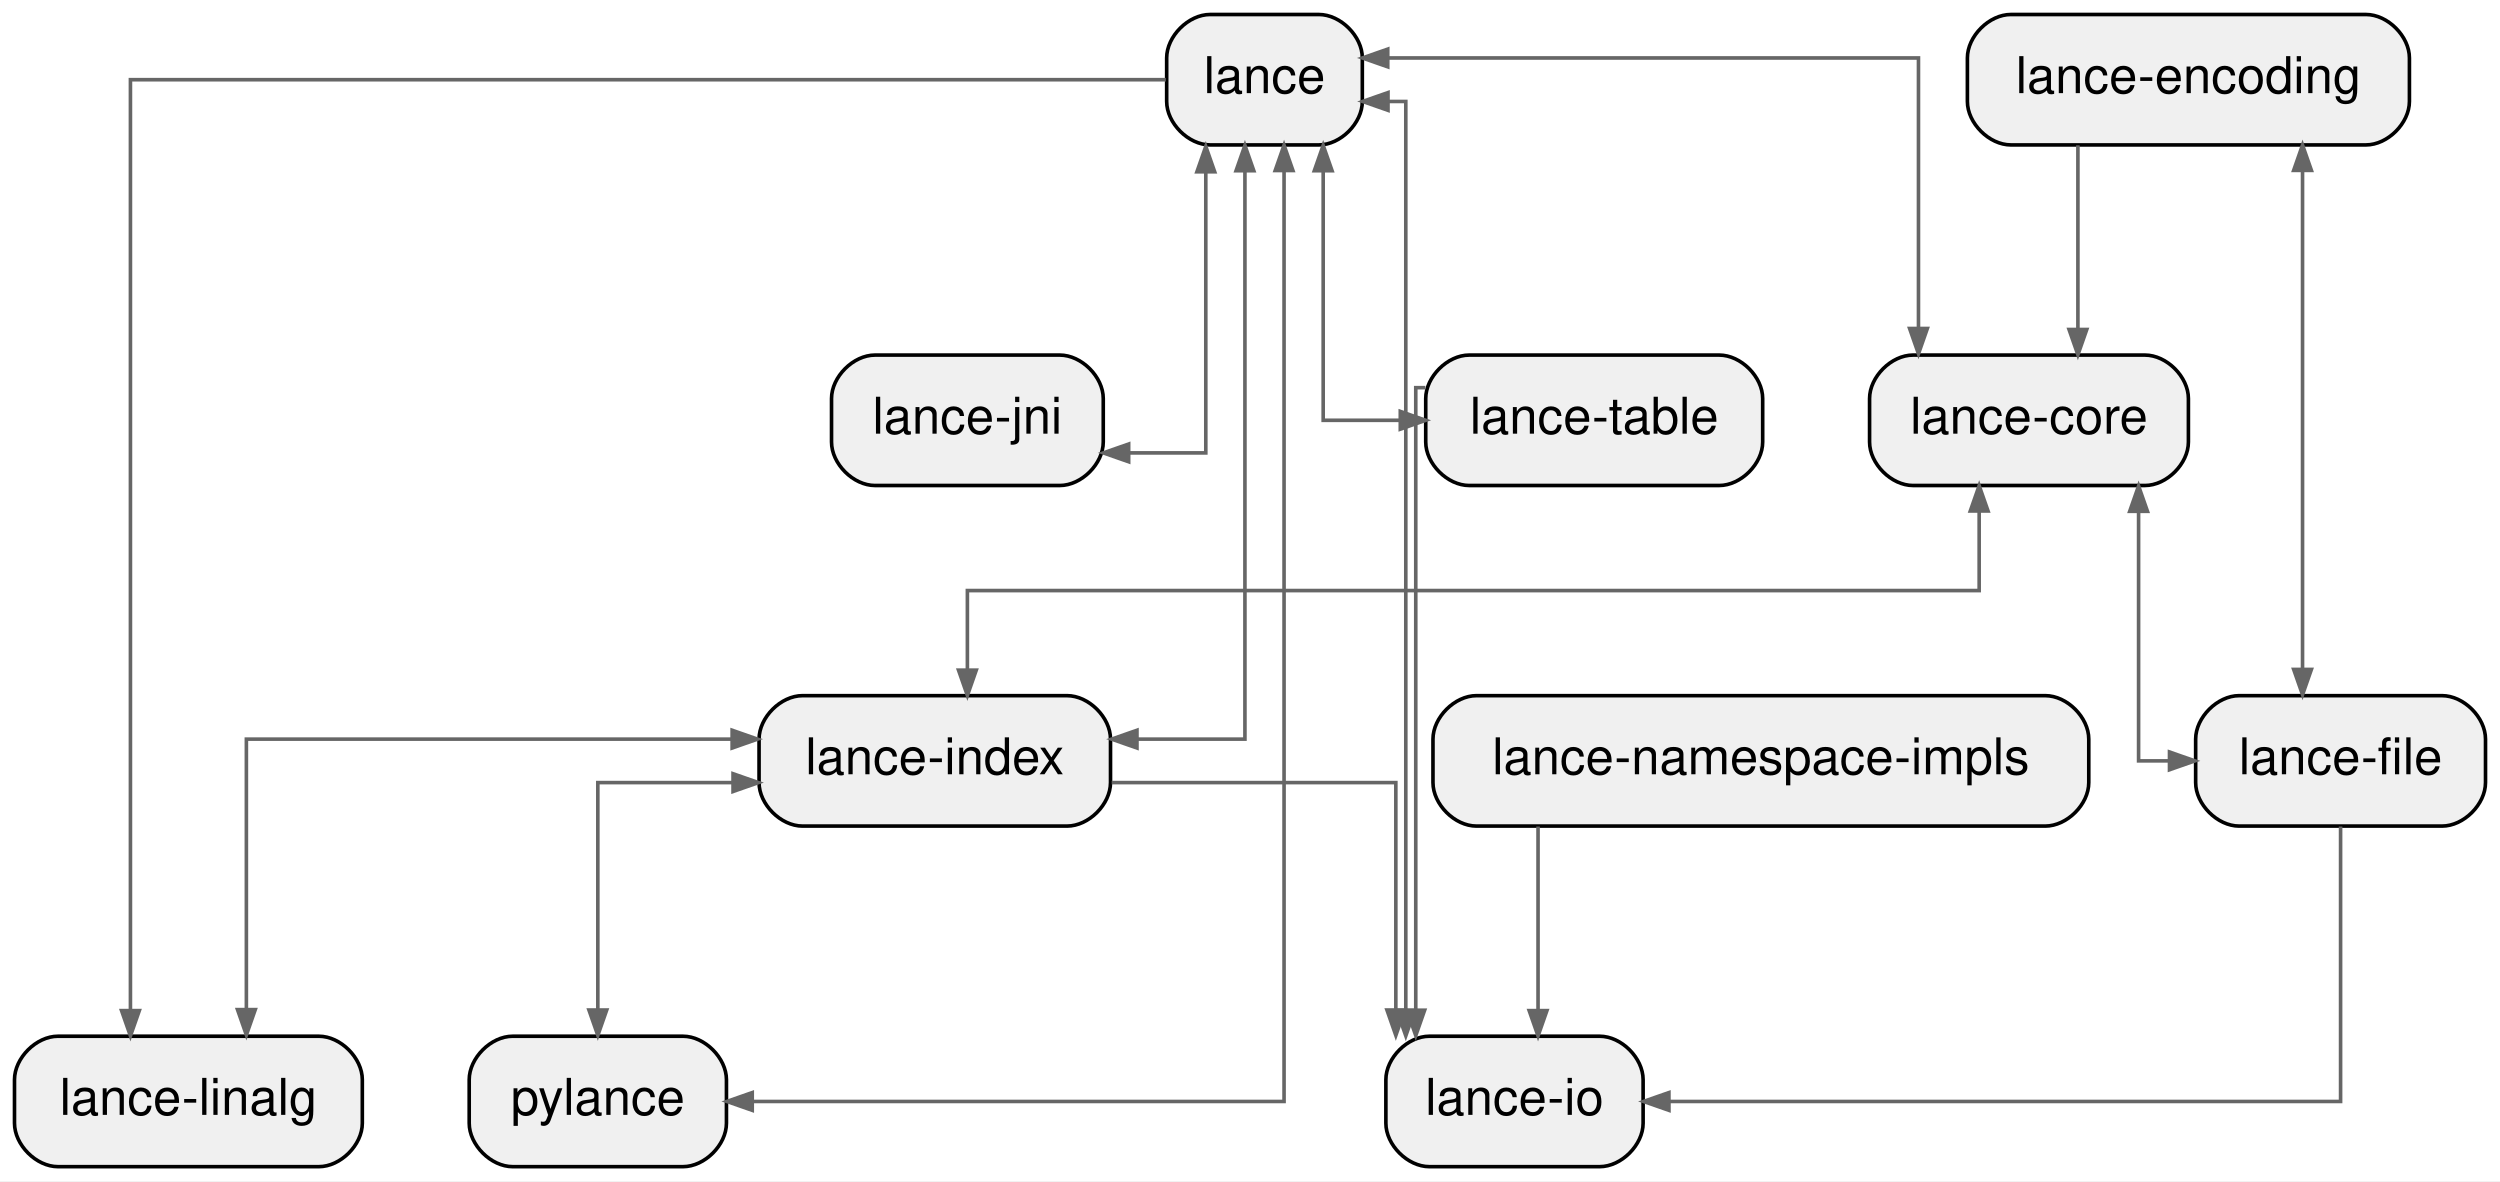
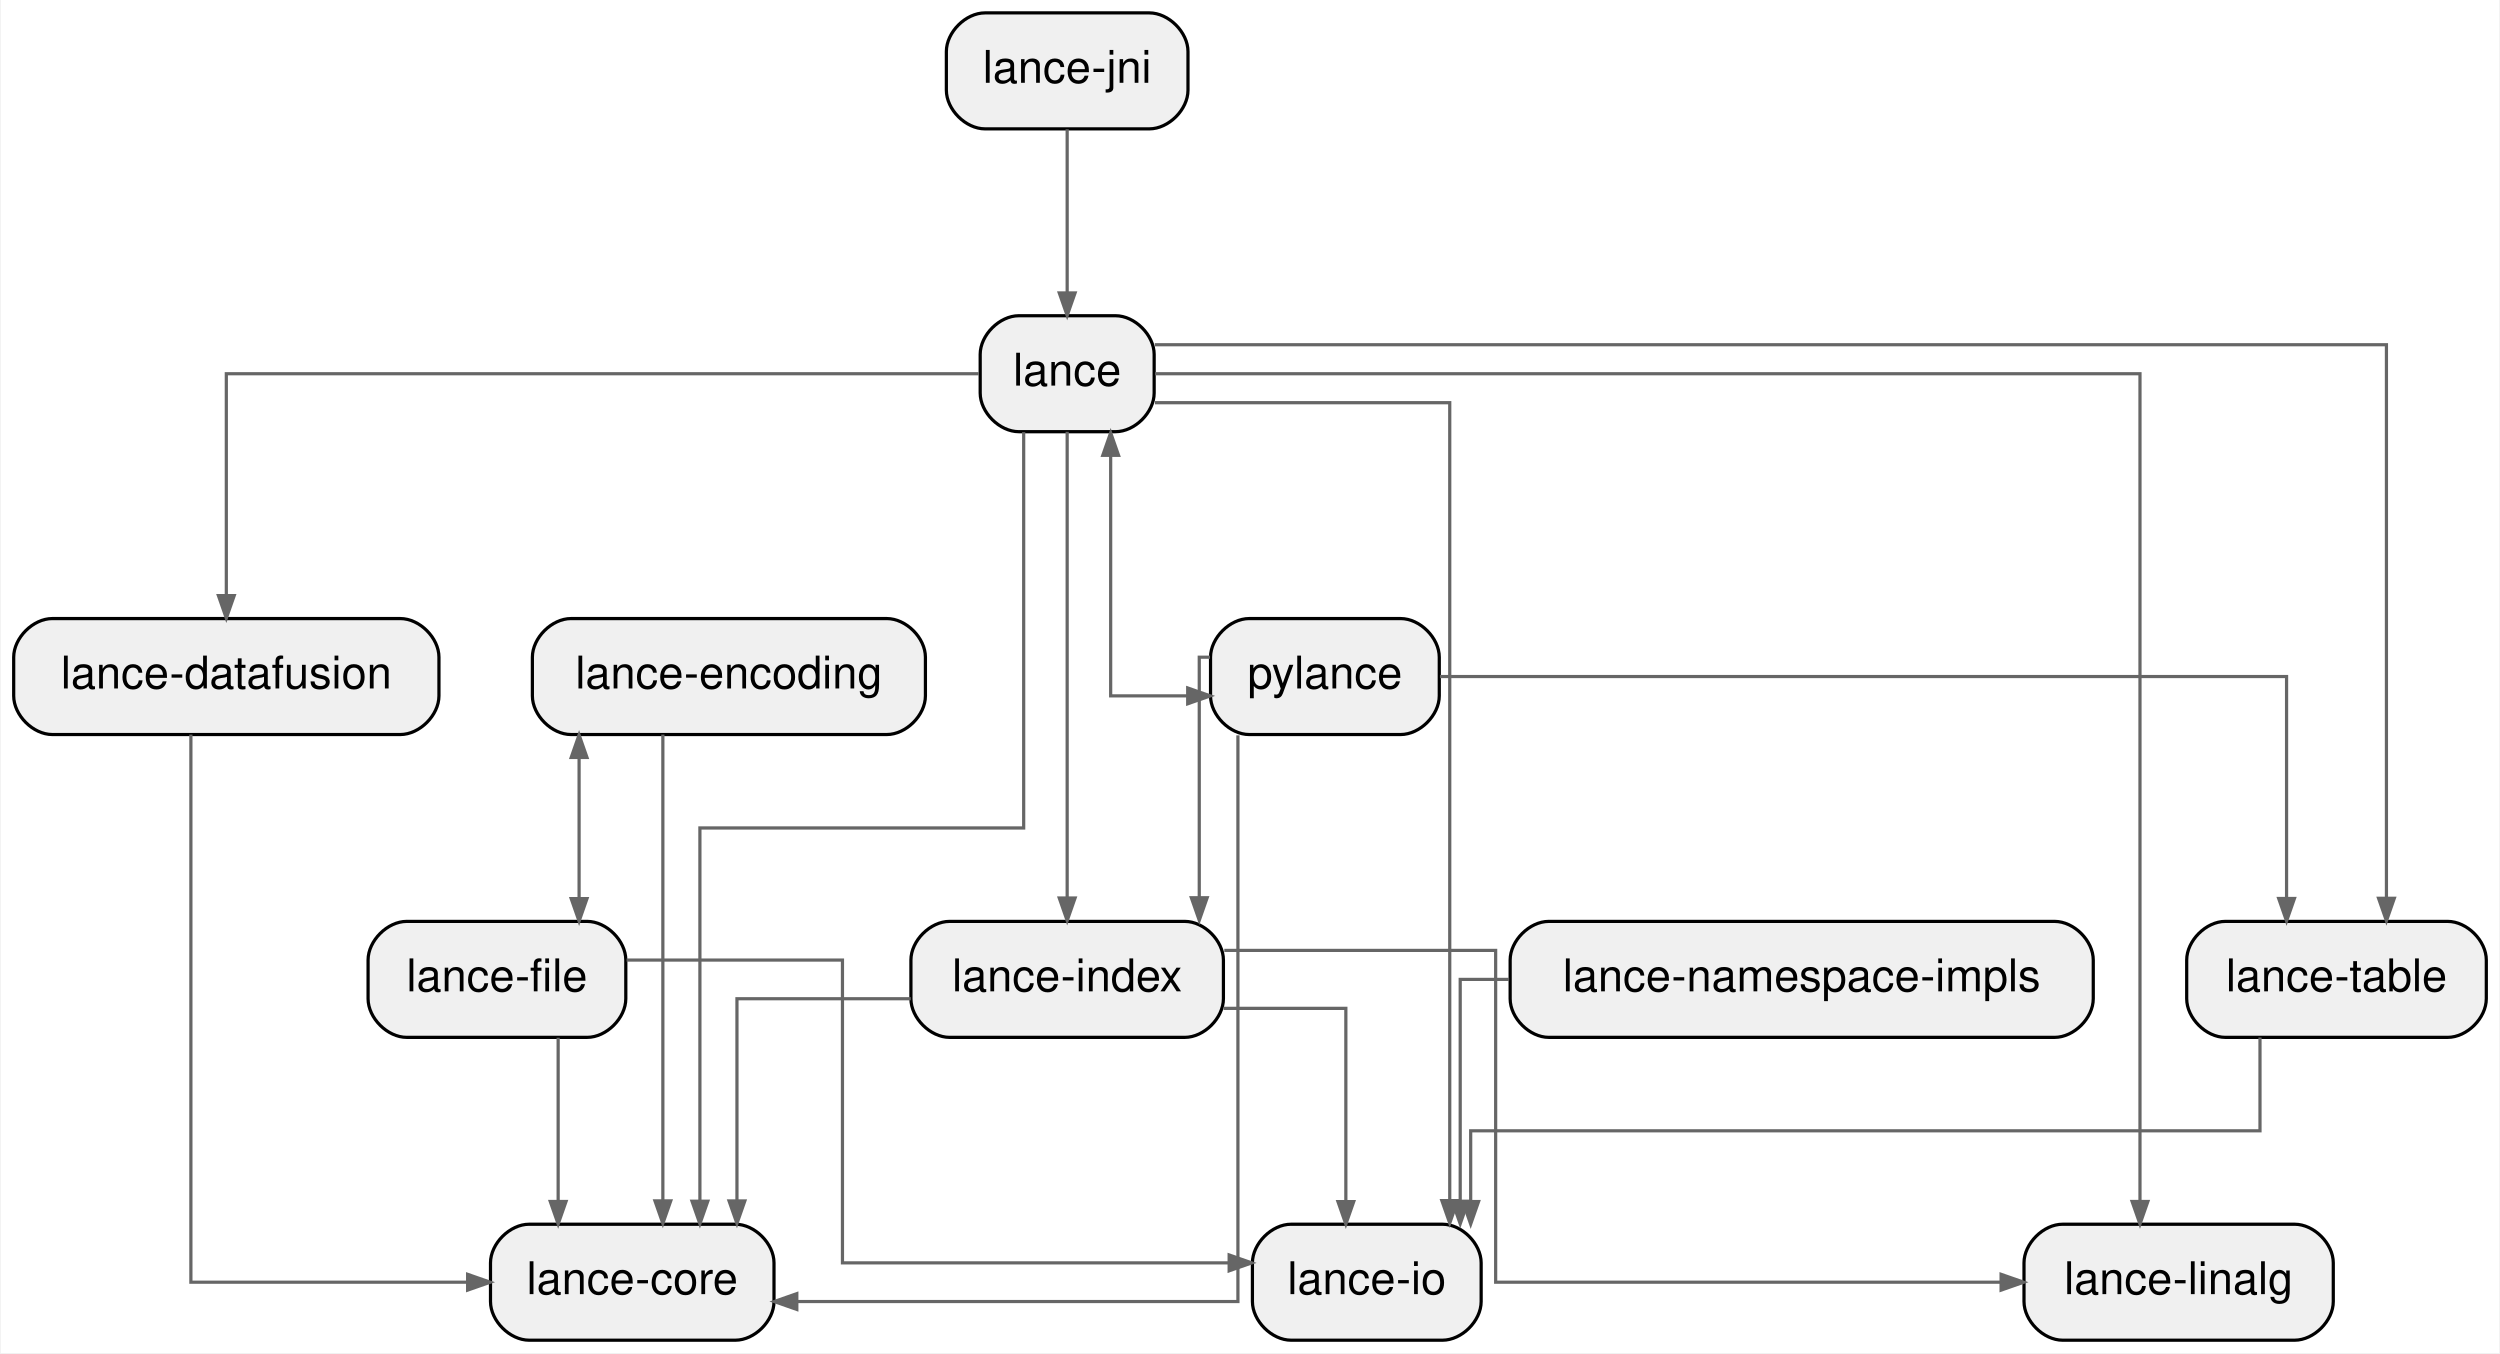
- <svg xmlns="http://www.w3.org/2000/svg" width="690pt" height="326pt" viewBox="0.00 0.00 690.00 326.00">
-   <g id="graph0" class="graph" transform="scale(1 1) rotate(0) translate(4 322)">
-     <polygon fill="white" stroke="transparent" points="-4,4 -4,-322 686,-322 686,4 -4,4" />
+ <svg xmlns="http://www.w3.org/2000/svg" width="776pt" height="420pt" viewBox="0.00 0.00 775.50 420.00">
+   <g id="graph0" class="graph" transform="scale(1 1) rotate(0) translate(4 416)">
+     <polygon fill="white" stroke="transparent" points="-4,4 -4,-416 771.5,-416 771.5,4 -4,4" />
    <g id="node1" class="node">
-       <path fill="#f0f0f0" stroke="black" d="M360,-318C360,-318 330,-318 330,-318 324,-318 318,-312 318,-306 318,-306 318,-294 318,-294 318,-288 324,-282 330,-282 330,-282 360,-282 360,-282 366,-282 372,-288 372,-294 372,-294 372,-306 372,-306 372,-312 366,-318 360,-318" />
-       <text text-anchor="middle" x="345" y="-296.3" font-family="Helvetica,sans-Serif" font-size="14.00">lance</text>
+       <path fill="#f0f0f0" stroke="black" d="M342,-318C342,-318 312,-318 312,-318 306,-318 300,-312 300,-306 300,-306 300,-294 300,-294 300,-288 306,-282 312,-282 312,-282 342,-282 342,-282 348,-282 354,-288 354,-294 354,-294 354,-306 354,-306 354,-312 348,-318 342,-318" />
+       <text text-anchor="middle" x="327" y="-296.3" font-family="Helvetica,sans-Serif" font-size="14.00">lance</text>
    </g>
    <g id="node2" class="node">
-       <path fill="#f0f0f0" stroke="black" d="M588,-224C588,-224 524,-224 524,-224 518,-224 512,-218 512,-212 512,-212 512,-200 512,-200 512,-194 518,-188 524,-188 524,-188 588,-188 588,-188 594,-188 600,-194 600,-200 600,-200 600,-212 600,-212 600,-218 594,-224 588,-224" />
-       <text text-anchor="middle" x="556" y="-202.3" font-family="Helvetica,sans-Serif" font-size="14.00">lance-core</text>
+       <path fill="#f0f0f0" stroke="black" d="M224,-36C224,-36 160,-36 160,-36 154,-36 148,-30 148,-24 148,-24 148,-12 148,-12 148,-6 154,0 160,0 160,0 224,0 224,0 230,0 236,-6 236,-12 236,-12 236,-24 236,-24 236,-30 230,-36 224,-36" />
+       <text text-anchor="middle" x="192" y="-14.3" font-family="Helvetica,sans-Serif" font-size="14.00">lance-core</text>
    </g>
    <g id="edge1" class="edge">
-       <path fill="none" stroke="#666666" d="M379.02,-306C379.02,-306 525.5,-306 525.5,-306 525.5,-306 525.5,-231.34 525.5,-231.34" />
-       <polygon fill="#666666" stroke="#666666" points="379.02,-303.55 372.02,-306 379.02,-308.45 379.02,-303.55" />
-       <polygon fill="#666666" stroke="#666666" points="527.95,-231.34 525.5,-224.34 523.05,-231.34 527.95,-231.34" />
+       <path fill="none" stroke="#666666" d="M313.5,-281.86C313.5,-243.77 313.5,-159 313.5,-159 313.5,-159 213,-159 213,-159 213,-159 213,-43.14 213,-43.14" />
+       <polygon fill="#666666" stroke="#666666" points="215.45,-43.14 213,-36.14 210.55,-43.14 215.45,-43.14" />
+     </g>
+     <g id="node3" class="node">
+       <path fill="#f0f0f0" stroke="black" d="M120,-224C120,-224 12,-224 12,-224 6,-224 0,-218 0,-212 0,-212 0,-200 0,-200 0,-194 6,-188 12,-188 12,-188 120,-188 120,-188 126,-188 132,-194 132,-200 132,-200 132,-212 132,-212 132,-218 126,-224 120,-224" />
+       <text text-anchor="middle" x="66" y="-202.3" font-family="Helvetica,sans-Serif" font-size="14.00">lance-datafusion</text>
+     </g>
+     <g id="edge2" class="edge">
+       <path fill="none" stroke="#666666" d="M299.56,-300C232.55,-300 66,-300 66,-300 66,-300 66,-231.12 66,-231.12" />
+       <polygon fill="#666666" stroke="#666666" points="68.45,-231.12 66,-224.12 63.55,-231.12 68.45,-231.12" />
+     </g>
+     <g id="node6" class="node">
+       <path fill="#f0f0f0" stroke="black" d="M363.5,-130C363.5,-130 290.5,-130 290.5,-130 284.5,-130 278.5,-124 278.5,-118 278.5,-118 278.5,-106 278.5,-106 278.5,-100 284.5,-94 290.5,-94 290.5,-94 363.5,-94 363.5,-94 369.5,-94 375.5,-100 375.5,-106 375.5,-106 375.5,-118 375.5,-118 375.5,-124 369.5,-130 363.5,-130" />
+       <text text-anchor="middle" x="327" y="-108.3" font-family="Helvetica,sans-Serif" font-size="14.00">lance-index</text>
+     </g>
+     <g id="edge3" class="edge">
+       <path fill="none" stroke="#666666" d="M327,-281.97C327,-281.97 327,-137.25 327,-137.25" />
+       <polygon fill="#666666" stroke="#666666" points="329.45,-137.25 327,-130.25 324.55,-137.25 329.45,-137.25" />
+     </g>
+     <g id="node7" class="node">
+       <path fill="#f0f0f0" stroke="black" d="M443.5,-36C443.5,-36 396.5,-36 396.5,-36 390.5,-36 384.5,-30 384.5,-24 384.5,-24 384.5,-12 384.5,-12 384.5,-6 390.5,0 396.5,0 396.5,0 443.5,0 443.5,0 449.5,0 455.5,-6 455.5,-12 455.5,-12 455.5,-24 455.5,-24 455.5,-30 449.5,-36 443.5,-36" />
+       <text text-anchor="middle" x="420" y="-14.3" font-family="Helvetica,sans-Serif" font-size="14.00">lance-io</text>
+     </g>
+     <g id="edge4" class="edge">
+       <path fill="none" stroke="#666666" d="M354.24,-291C389.3,-291 445.75,-291 445.75,-291 445.75,-291 445.75,-43.34 445.75,-43.34" />
+       <polygon fill="#666666" stroke="#666666" points="448.2,-43.34 445.75,-36.34 443.3,-43.34 448.2,-43.34" />
+     </g>
+     <g id="node9" class="node">
+       <path fill="#f0f0f0" stroke="black" d="M708,-36C708,-36 636,-36 636,-36 630,-36 624,-30 624,-24 624,-24 624,-12 624,-12 624,-6 630,0 636,0 636,0 708,0 708,0 714,0 720,-6 720,-12 720,-12 720,-24 720,-24 720,-30 714,-36 708,-36" />
+       <text text-anchor="middle" x="672" y="-14.3" font-family="Helvetica,sans-Serif" font-size="14.00">lance-linalg</text>
+     </g>
+     <g id="edge5" class="edge">
+       <path fill="none" stroke="#666666" d="M354.25,-300C433.78,-300 660,-300 660,-300 660,-300 660,-43.07 660,-43.07" />
+       <polygon fill="#666666" stroke="#666666" points="662.45,-43.07 660,-36.07 657.55,-43.07 662.45,-43.07" />
+     </g>
+     <g id="node11" class="node">
+       <path fill="#f0f0f0" stroke="black" d="M755.5,-130C755.5,-130 686.5,-130 686.5,-130 680.5,-130 674.5,-124 674.5,-118 674.5,-118 674.5,-106 674.5,-106 674.5,-100 680.5,-94 686.5,-94 686.5,-94 755.5,-94 755.5,-94 761.5,-94 767.5,-100 767.5,-106 767.5,-106 767.5,-118 767.5,-118 767.5,-124 761.5,-130 755.5,-130" />
+       <text text-anchor="middle" x="721" y="-108.3" font-family="Helvetica,sans-Serif" font-size="14.00">lance-table</text>
+     </g>
+     <g id="edge6" class="edge">
+       <path fill="none" stroke="#666666" d="M354.19,-309C445.65,-309 736.5,-309 736.5,-309 736.5,-309 736.5,-137.18 736.5,-137.18" />
+       <polygon fill="#666666" stroke="#666666" points="738.95,-137.18 736.5,-130.18 734.05,-137.18 738.95,-137.18" />
+     </g>
+     <g id="node12" class="node">
+       <path fill="#f0f0f0" stroke="black" d="M430.5,-224C430.5,-224 383.5,-224 383.5,-224 377.5,-224 371.5,-218 371.5,-212 371.5,-212 371.5,-200 371.5,-200 371.5,-194 377.5,-188 383.5,-188 383.5,-188 430.5,-188 430.5,-188 436.5,-188 442.5,-194 442.5,-200 442.5,-200 442.5,-212 442.5,-212 442.5,-218 436.5,-224 430.5,-224" />
+       <text text-anchor="middle" x="407" y="-202.3" font-family="Helvetica,sans-Serif" font-size="14.00">pylance</text>
+     </g>
+     <g id="edge7" class="edge">
+       <path fill="none" stroke="#666666" d="M340.5,-274.66C340.5,-274.66 340.5,-200 340.5,-200 340.5,-200 364.41,-200 364.41,-200" />
+       <polygon fill="#666666" stroke="#666666" points="338.05,-274.66 340.5,-281.66 342.95,-274.66 338.05,-274.66" />
+       <polygon fill="#666666" stroke="#666666" points="364.41,-202.45 371.41,-200 364.41,-197.55 364.41,-202.45" />
+     </g>
+     <g id="edge8" class="edge">
+       <path fill="none" stroke="#666666" d="M55,-187.97C55,-140.92 55,-18 55,-18 55,-18 140.9,-18 140.9,-18" />
+       <polygon fill="#666666" stroke="#666666" points="140.9,-20.45 147.9,-18 140.9,-15.55 140.9,-20.45" />
+     </g>
+     <g id="node4" class="node">
+       <path fill="#f0f0f0" stroke="black" d="M271,-224C271,-224 173,-224 173,-224 167,-224 161,-218 161,-212 161,-212 161,-200 161,-200 161,-194 167,-188 173,-188 173,-188 271,-188 271,-188 277,-188 283,-194 283,-200 283,-200 283,-212 283,-212 283,-218 277,-224 271,-224" />
+       <text text-anchor="middle" x="222" y="-202.3" font-family="Helvetica,sans-Serif" font-size="14.00">lance-encoding</text>
+     </g>
+     <g id="edge9" class="edge">
+       <path fill="none" stroke="#666666" d="M201.5,-187.97C201.5,-187.97 201.5,-43.25 201.5,-43.25" />
+       <polygon fill="#666666" stroke="#666666" points="203.95,-43.25 201.5,-36.25 199.05,-43.25 203.95,-43.25" />
    </g>
    <g id="node5" class="node">
-       <path fill="#f0f0f0" stroke="black" d="M290.5,-130C290.5,-130 217.5,-130 217.5,-130 211.5,-130 205.5,-124 205.5,-118 205.5,-118 205.5,-106 205.5,-106 205.5,-100 211.5,-94 217.5,-94 217.5,-94 290.5,-94 290.5,-94 296.5,-94 302.5,-100 302.5,-106 302.5,-106 302.5,-118 302.5,-118 302.5,-124 296.5,-130 290.5,-130" />
-       <text text-anchor="middle" x="254" y="-108.3" font-family="Helvetica,sans-Serif" font-size="14.00">lance-index</text>
+       <path fill="#f0f0f0" stroke="black" d="M178,-130C178,-130 122,-130 122,-130 116,-130 110,-124 110,-118 110,-118 110,-106 110,-106 110,-100 116,-94 122,-94 122,-94 178,-94 178,-94 184,-94 190,-100 190,-106 190,-106 190,-118 190,-118 190,-124 184,-130 178,-130" />
+       <text text-anchor="middle" x="150" y="-108.3" font-family="Helvetica,sans-Serif" font-size="14.00">lance-file</text>
    </g>
-     <g id="edge2" class="edge">
-       <path fill="none" stroke="#666666" d="M339.6,-274.88C339.6,-274.88 339.6,-118 339.6,-118 339.6,-118 309.8,-118 309.8,-118" />
-       <polygon fill="#666666" stroke="#666666" points="337.15,-274.88 339.6,-281.88 342.05,-274.88 337.15,-274.88" />
-       <polygon fill="#666666" stroke="#666666" points="309.8,-115.55 302.8,-118 309.8,-120.45 309.8,-115.55" />
+     <g id="edge10" class="edge">
+       <path fill="none" stroke="#666666" d="M175.5,-180.88C175.5,-180.88 175.5,-137.07 175.5,-137.07" />
+       <polygon fill="#666666" stroke="#666666" points="177.95,-137.07 175.5,-130.07 173.05,-137.07 177.95,-137.07" />
+       <polygon fill="#666666" stroke="#666666" points="173.05,-180.88 175.5,-187.88 177.95,-180.88 173.05,-180.88" />
    </g>
-     <g id="node6" class="node">
-       <path fill="#f0f0f0" stroke="black" d="M437.5,-36C437.5,-36 390.5,-36 390.5,-36 384.5,-36 378.5,-30 378.5,-24 378.5,-24 378.5,-12 378.5,-12 378.5,-6 384.5,0 390.5,0 390.5,0 437.5,0 437.5,0 443.5,0 449.5,-6 449.5,-12 449.5,-12 449.5,-24 449.5,-24 449.5,-30 443.5,-36 437.5,-36" />
-       <text text-anchor="middle" x="414" y="-14.3" font-family="Helvetica,sans-Serif" font-size="14.00">lance-io</text>
+     <g id="edge11" class="edge">
+       <path fill="none" stroke="#666666" d="M169,-93.88C169,-93.88 169,-43.07 169,-43.07" />
+       <polygon fill="#666666" stroke="#666666" points="171.45,-43.07 169,-36.07 166.55,-43.07 171.45,-43.07" />
    </g>
-     <g id="edge3" class="edge">
-       <path fill="none" stroke="#666666" d="M379.09,-294C379.09,-294 384,-294 384,-294 384,-294 384,-43.11 384,-43.11" />
-       <polygon fill="#666666" stroke="#666666" points="379.09,-291.55 372.09,-294 379.09,-296.45 379.09,-291.55" />
-       <polygon fill="#666666" stroke="#666666" points="386.45,-43.11 384,-36.11 381.55,-43.11 386.45,-43.11" />
+     <g id="edge13" class="edge">
+       <path fill="none" stroke="#666666" d="M190.24,-118C220.67,-118 257.25,-118 257.25,-118 257.25,-118 257.25,-24 257.25,-24 257.25,-24 377.28,-24 377.28,-24" />
+       <polygon fill="#666666" stroke="#666666" points="377.28,-26.45 384.28,-24 377.28,-21.55 377.28,-26.45" />
    </g>
-     <g id="node7" class="node">
-       <path fill="#f0f0f0" stroke="black" d="M288.5,-224C288.5,-224 237.5,-224 237.5,-224 231.5,-224 225.5,-218 225.5,-212 225.5,-212 225.5,-200 225.5,-200 225.5,-194 231.5,-188 237.5,-188 237.5,-188 288.5,-188 288.5,-188 294.5,-188 300.5,-194 300.5,-200 300.5,-200 300.5,-212 300.5,-212 300.5,-218 294.5,-224 288.5,-224" />
-       <text text-anchor="middle" x="263" y="-202.3" font-family="Helvetica,sans-Serif" font-size="14.00">lance-jni</text>
+     <g id="edge14" class="edge">
+       <path fill="none" stroke="#666666" d="M278.45,-106C251.96,-106 224.5,-106 224.5,-106 224.5,-106 224.5,-43.23 224.5,-43.23" />
+       <polygon fill="#666666" stroke="#666666" points="226.95,-43.23 224.5,-36.23 222.05,-43.23 226.95,-43.23" />
    </g>
-     <g id="edge4" class="edge">
-       <path fill="none" stroke="#666666" d="M328.8,-274.59C328.8,-274.59 328.8,-197 328.8,-197 328.8,-197 307.51,-197 307.51,-197" />
-       <polygon fill="#666666" stroke="#666666" points="326.35,-274.59 328.8,-281.59 331.25,-274.59 326.35,-274.59" />
-       <polygon fill="#666666" stroke="#666666" points="307.51,-194.55 300.51,-197 307.51,-199.45 307.51,-194.55" />
+     <g id="edge15" class="edge">
+       <path fill="none" stroke="#666666" d="M375.56,-103C395.28,-103 413.5,-103 413.5,-103 413.5,-103 413.5,-43.03 413.5,-43.03" />
+       <polygon fill="#666666" stroke="#666666" points="415.95,-43.03 413.5,-36.03 411.05,-43.03 415.95,-43.03" />
+     </g>
+     <g id="edge16" class="edge">
+       <path fill="none" stroke="#666666" d="M375.77,-121C413.73,-121 460,-121 460,-121 460,-121 460,-18 460,-18 460,-18 616.89,-18 616.89,-18" />
+       <polygon fill="#666666" stroke="#666666" points="616.89,-20.45 623.89,-18 616.89,-15.55 616.89,-20.45" />
    </g>
    <g id="node8" class="node">
-       <path fill="#f0f0f0" stroke="black" d="M84,-36C84,-36 12,-36 12,-36 6,-36 0,-30 0,-24 0,-24 0,-12 0,-12 0,-6 6,0 12,0 12,0 84,0 84,0 90,0 96,-6 96,-12 96,-12 96,-24 96,-24 96,-30 90,-36 84,-36" />
-       <text text-anchor="middle" x="48" y="-14.3" font-family="Helvetica,sans-Serif" font-size="14.00">lance-linalg</text>
+       <path fill="#f0f0f0" stroke="black" d="M352.5,-412C352.5,-412 301.5,-412 301.5,-412 295.5,-412 289.5,-406 289.5,-400 289.5,-400 289.5,-388 289.5,-388 289.5,-382 295.5,-376 301.5,-376 301.5,-376 352.5,-376 352.5,-376 358.5,-376 364.5,-382 364.5,-388 364.5,-388 364.5,-400 364.5,-400 364.5,-406 358.5,-412 352.5,-412" />
+       <text text-anchor="middle" x="327" y="-390.3" font-family="Helvetica,sans-Serif" font-size="14.00">lance-jni</text>
    </g>
-     <g id="edge5" class="edge">
-       <path fill="none" stroke="#666666" d="M317.77,-300C241.62,-300 32,-300 32,-300 32,-300 32,-43.07 32,-43.07" />
-       <polygon fill="#666666" stroke="#666666" points="34.45,-43.07 32,-36.07 29.55,-43.07 34.45,-43.07" />
+     <g id="edge17" class="edge">
+       <path fill="none" stroke="#666666" d="M327,-375.88C327,-375.88 327,-325.07 327,-325.07" />
+       <polygon fill="#666666" stroke="#666666" points="329.45,-325.07 327,-318.07 324.55,-325.07 329.45,-325.07" />
    </g>
    <g id="node10" class="node">
-       <path fill="#f0f0f0" stroke="black" d="M470.5,-224C470.5,-224 401.5,-224 401.5,-224 395.5,-224 389.5,-218 389.5,-212 389.5,-212 389.5,-200 389.5,-200 389.5,-194 395.5,-188 401.5,-188 401.5,-188 470.5,-188 470.5,-188 476.5,-188 482.5,-194 482.5,-200 482.5,-200 482.5,-212 482.5,-212 482.5,-218 476.5,-224 470.5,-224" />
-       <text text-anchor="middle" x="436" y="-202.3" font-family="Helvetica,sans-Serif" font-size="14.00">lance-table</text>
+       <path fill="#f0f0f0" stroke="black" d="M633.5,-130C633.5,-130 476.5,-130 476.5,-130 470.5,-130 464.5,-124 464.5,-118 464.5,-118 464.5,-106 464.5,-106 464.5,-100 470.5,-94 476.5,-94 476.5,-94 633.5,-94 633.5,-94 639.5,-94 645.5,-100 645.5,-106 645.5,-106 645.5,-118 645.5,-118 645.5,-124 639.5,-130 633.5,-130" />
+       <text text-anchor="middle" x="555" y="-108.3" font-family="Helvetica,sans-Serif" font-size="14.00">lance-namespace-impls</text>
    </g>
-     <g id="edge6" class="edge">
-       <path fill="none" stroke="#666666" d="M361.2,-274.88C361.2,-274.88 361.2,-206 361.2,-206 361.2,-206 382.48,-206 382.48,-206" />
-       <polygon fill="#666666" stroke="#666666" points="358.75,-274.88 361.2,-281.88 363.65,-274.88 358.75,-274.88" />
-       <polygon fill="#666666" stroke="#666666" points="382.48,-208.45 389.48,-206 382.48,-203.55 382.48,-208.45" />
+     <g id="edge18" class="edge">
+       <path fill="none" stroke="#666666" d="M464.19,-112C455.02,-112 449,-112 449,-112 449,-112 449,-43.12 449,-43.12" />
+       <polygon fill="#666666" stroke="#666666" points="451.45,-43.12 449,-36.12 446.55,-43.12 451.45,-43.12" />
    </g>
-     <g id="node11" class="node">
-       <path fill="#f0f0f0" stroke="black" d="M184.5,-36C184.5,-36 137.5,-36 137.5,-36 131.5,-36 125.5,-30 125.5,-24 125.5,-24 125.5,-12 125.5,-12 125.5,-6 131.5,0 137.5,0 137.5,0 184.5,0 184.5,0 190.5,0 196.5,-6 196.5,-12 196.5,-12 196.5,-24 196.5,-24 196.5,-30 190.5,-36 184.5,-36" />
-       <text text-anchor="middle" x="161" y="-14.3" font-family="Helvetica,sans-Serif" font-size="14.00">pylance</text>
+     <g id="edge19" class="edge">
+       <path fill="none" stroke="#666666" d="M697.25,-93.96C697.25,-80.71 697.25,-65 697.25,-65 697.25,-65 452.25,-65 452.25,-65 452.25,-65 452.25,-43.04 452.25,-43.04" />
+       <polygon fill="#666666" stroke="#666666" points="454.7,-43.04 452.25,-36.04 449.8,-43.04 454.7,-43.04" />
    </g>
-     <g id="edge7" class="edge">
-       <path fill="none" stroke="#666666" d="M350.4,-274.93C350.4,-274.93 350.4,-18 350.4,-18 350.4,-18 203.62,-18 203.62,-18" />
-       <polygon fill="#666666" stroke="#666666" points="347.95,-274.93 350.4,-281.93 352.85,-274.93 347.95,-274.93" />
-       <polygon fill="#666666" stroke="#666666" points="203.62,-15.55 196.62,-18 203.62,-20.45 203.62,-15.55" />
+     <g id="edge21" class="edge">
+       <path fill="none" stroke="#666666" d="M380,-187.75C380,-139.46 380,-12 380,-12 380,-12 243.08,-12 243.08,-12" />
+       <polygon fill="#666666" stroke="#666666" points="243.08,-9.55 236.08,-12 243.08,-14.45 243.08,-9.55" />
    </g>
-     <g id="node4" class="node">
-       <path fill="#f0f0f0" stroke="black" d="M670,-130C670,-130 614,-130 614,-130 608,-130 602,-124 602,-118 602,-118 602,-106 602,-106 602,-100 608,-94 614,-94 614,-94 670,-94 670,-94 676,-94 682,-100 682,-106 682,-106 682,-118 682,-118 682,-124 676,-130 670,-130" />
-       <text text-anchor="middle" x="642" y="-108.3" font-family="Helvetica,sans-Serif" font-size="14.00">lance-file</text>
+     <g id="edge22" class="edge">
+       <path fill="none" stroke="#666666" d="M371.33,-212C369.26,-212 368,-212 368,-212 368,-212 368,-137.34 368,-137.34" />
+       <polygon fill="#666666" stroke="#666666" points="370.45,-137.34 368,-130.34 365.55,-137.34 370.45,-137.34" />
    </g>
-     <g id="edge8" class="edge">
-       <path fill="none" stroke="#666666" d="M586.25,-180.88C586.25,-180.88 586.25,-112 586.25,-112 586.25,-112 594.78,-112 594.78,-112" />
-       <polygon fill="#666666" stroke="#666666" points="583.8,-180.88 586.25,-187.88 588.7,-180.88 583.8,-180.88" />
-       <polygon fill="#666666" stroke="#666666" points="594.78,-114.45 601.78,-112 594.78,-109.55 594.78,-114.45" />
-     </g>
-     <g id="edge9" class="edge">
-       <path fill="none" stroke="#666666" d="M542.25,-180.96C542.25,-180.96 542.25,-159 542.25,-159 542.25,-159 263,-159 263,-159 263,-159 263,-137.04 263,-137.04" />
-       <polygon fill="#666666" stroke="#666666" points="539.8,-180.96 542.25,-187.96 544.7,-180.96 539.8,-180.96" />
-       <polygon fill="#666666" stroke="#666666" points="265.45,-137.04 263,-130.04 260.55,-137.04 265.45,-137.04" />
-     </g>
-     <g id="node3" class="node">
-       <path fill="#f0f0f0" stroke="black" d="M649,-318C649,-318 551,-318 551,-318 545,-318 539,-312 539,-306 539,-306 539,-294 539,-294 539,-288 545,-282 551,-282 551,-282 649,-282 649,-282 655,-282 661,-288 661,-294 661,-294 661,-306 661,-306 661,-312 655,-318 649,-318" />
-       <text text-anchor="middle" x="600" y="-296.3" font-family="Helvetica,sans-Serif" font-size="14.00">lance-encoding</text>
-     </g>
-     <g id="edge10" class="edge">
-       <path fill="none" stroke="#666666" d="M569.5,-281.88C569.5,-281.88 569.5,-231.07 569.5,-231.07" />
-       <polygon fill="#666666" stroke="#666666" points="571.95,-231.07 569.5,-224.07 567.05,-231.07 571.95,-231.07" />
-     </g>
-     <g id="edge11" class="edge">
-       <path fill="none" stroke="#666666" d="M631.5,-274.97C631.5,-274.97 631.5,-137.25 631.5,-137.25" />
-       <polygon fill="#666666" stroke="#666666" points="633.95,-137.25 631.5,-130.25 629.05,-137.25 633.95,-137.25" />
-       <polygon fill="#666666" stroke="#666666" points="629.05,-274.97 631.5,-281.97 633.95,-274.97 629.05,-274.97" />
-     </g>
-     <g id="edge12" class="edge">
-       <path fill="none" stroke="#666666" d="M642,-93.88C642,-66.56 642,-18 642,-18 642,-18 456.62,-18 456.62,-18" />
-       <polygon fill="#666666" stroke="#666666" points="456.63,-15.55 449.62,-18 456.62,-20.45 456.63,-15.55" />
-     </g>
-     <g id="edge13" class="edge">
-       <path fill="none" stroke="#666666" d="M302.83,-106C338.72,-106 381.25,-106 381.25,-106 381.25,-106 381.25,-43.23 381.25,-43.23" />
-       <polygon fill="#666666" stroke="#666666" points="383.7,-43.23 381.25,-36.23 378.8,-43.23 383.7,-43.23" />
-     </g>
-     <g id="edge14" class="edge">
-       <path fill="none" stroke="#666666" d="M198.07,-118C198.07,-118 64,-118 64,-118 64,-118 64,-43.34 64,-43.34" />
-       <polygon fill="#666666" stroke="#666666" points="198.07,-120.45 205.07,-118 198.07,-115.55 198.07,-120.45" />
-       <polygon fill="#666666" stroke="#666666" points="66.45,-43.34 64,-36.34 61.55,-43.34 66.45,-43.34" />
-     </g>
-     <g id="edge15" class="edge">
-       <path fill="none" stroke="#666666" d="M198.32,-106C198.32,-106 161,-106 161,-106 161,-106 161,-43.23 161,-43.23" />
-       <polygon fill="#666666" stroke="#666666" points="198.32,-108.45 205.32,-106 198.32,-103.55 198.32,-108.45" />
-       <polygon fill="#666666" stroke="#666666" points="163.45,-43.23 161,-36.23 158.55,-43.23 163.45,-43.23" />
-     </g>
-     <g id="node9" class="node">
-       <path fill="#f0f0f0" stroke="black" d="M560.5,-130C560.5,-130 403.5,-130 403.5,-130 397.5,-130 391.5,-124 391.5,-118 391.5,-118 391.5,-106 391.5,-106 391.5,-100 397.5,-94 403.5,-94 403.5,-94 560.5,-94 560.5,-94 566.5,-94 572.5,-100 572.5,-106 572.5,-106 572.5,-118 572.5,-118 572.5,-124 566.5,-130 560.5,-130" />
-       <text text-anchor="middle" x="482" y="-108.3" font-family="Helvetica,sans-Serif" font-size="14.00">lance-namespace-impls</text>
-     </g>
-     <g id="edge16" class="edge">
-       <path fill="none" stroke="#666666" d="M420.5,-93.88C420.5,-93.88 420.5,-43.07 420.5,-43.07" />
-       <polygon fill="#666666" stroke="#666666" points="422.95,-43.07 420.5,-36.07 418.05,-43.07 422.95,-43.07" />
-     </g>
-     <g id="edge17" class="edge">
-       <path fill="none" stroke="#666666" d="M389.4,-215C387.72,-215 386.75,-215 386.75,-215 386.75,-215 386.75,-43.18 386.75,-43.18" />
-       <polygon fill="#666666" stroke="#666666" points="389.2,-43.18 386.75,-36.18 384.3,-43.18 389.2,-43.18" />
+     <g id="edge23" class="edge">
+       <path fill="none" stroke="#666666" d="M442.71,-206C521.94,-206 705.5,-206 705.5,-206 705.5,-206 705.5,-137.12 705.5,-137.12" />
+       <polygon fill="#666666" stroke="#666666" points="707.95,-137.12 705.5,-130.12 703.05,-137.12 707.95,-137.12" />
    </g>
  </g>
</svg>
